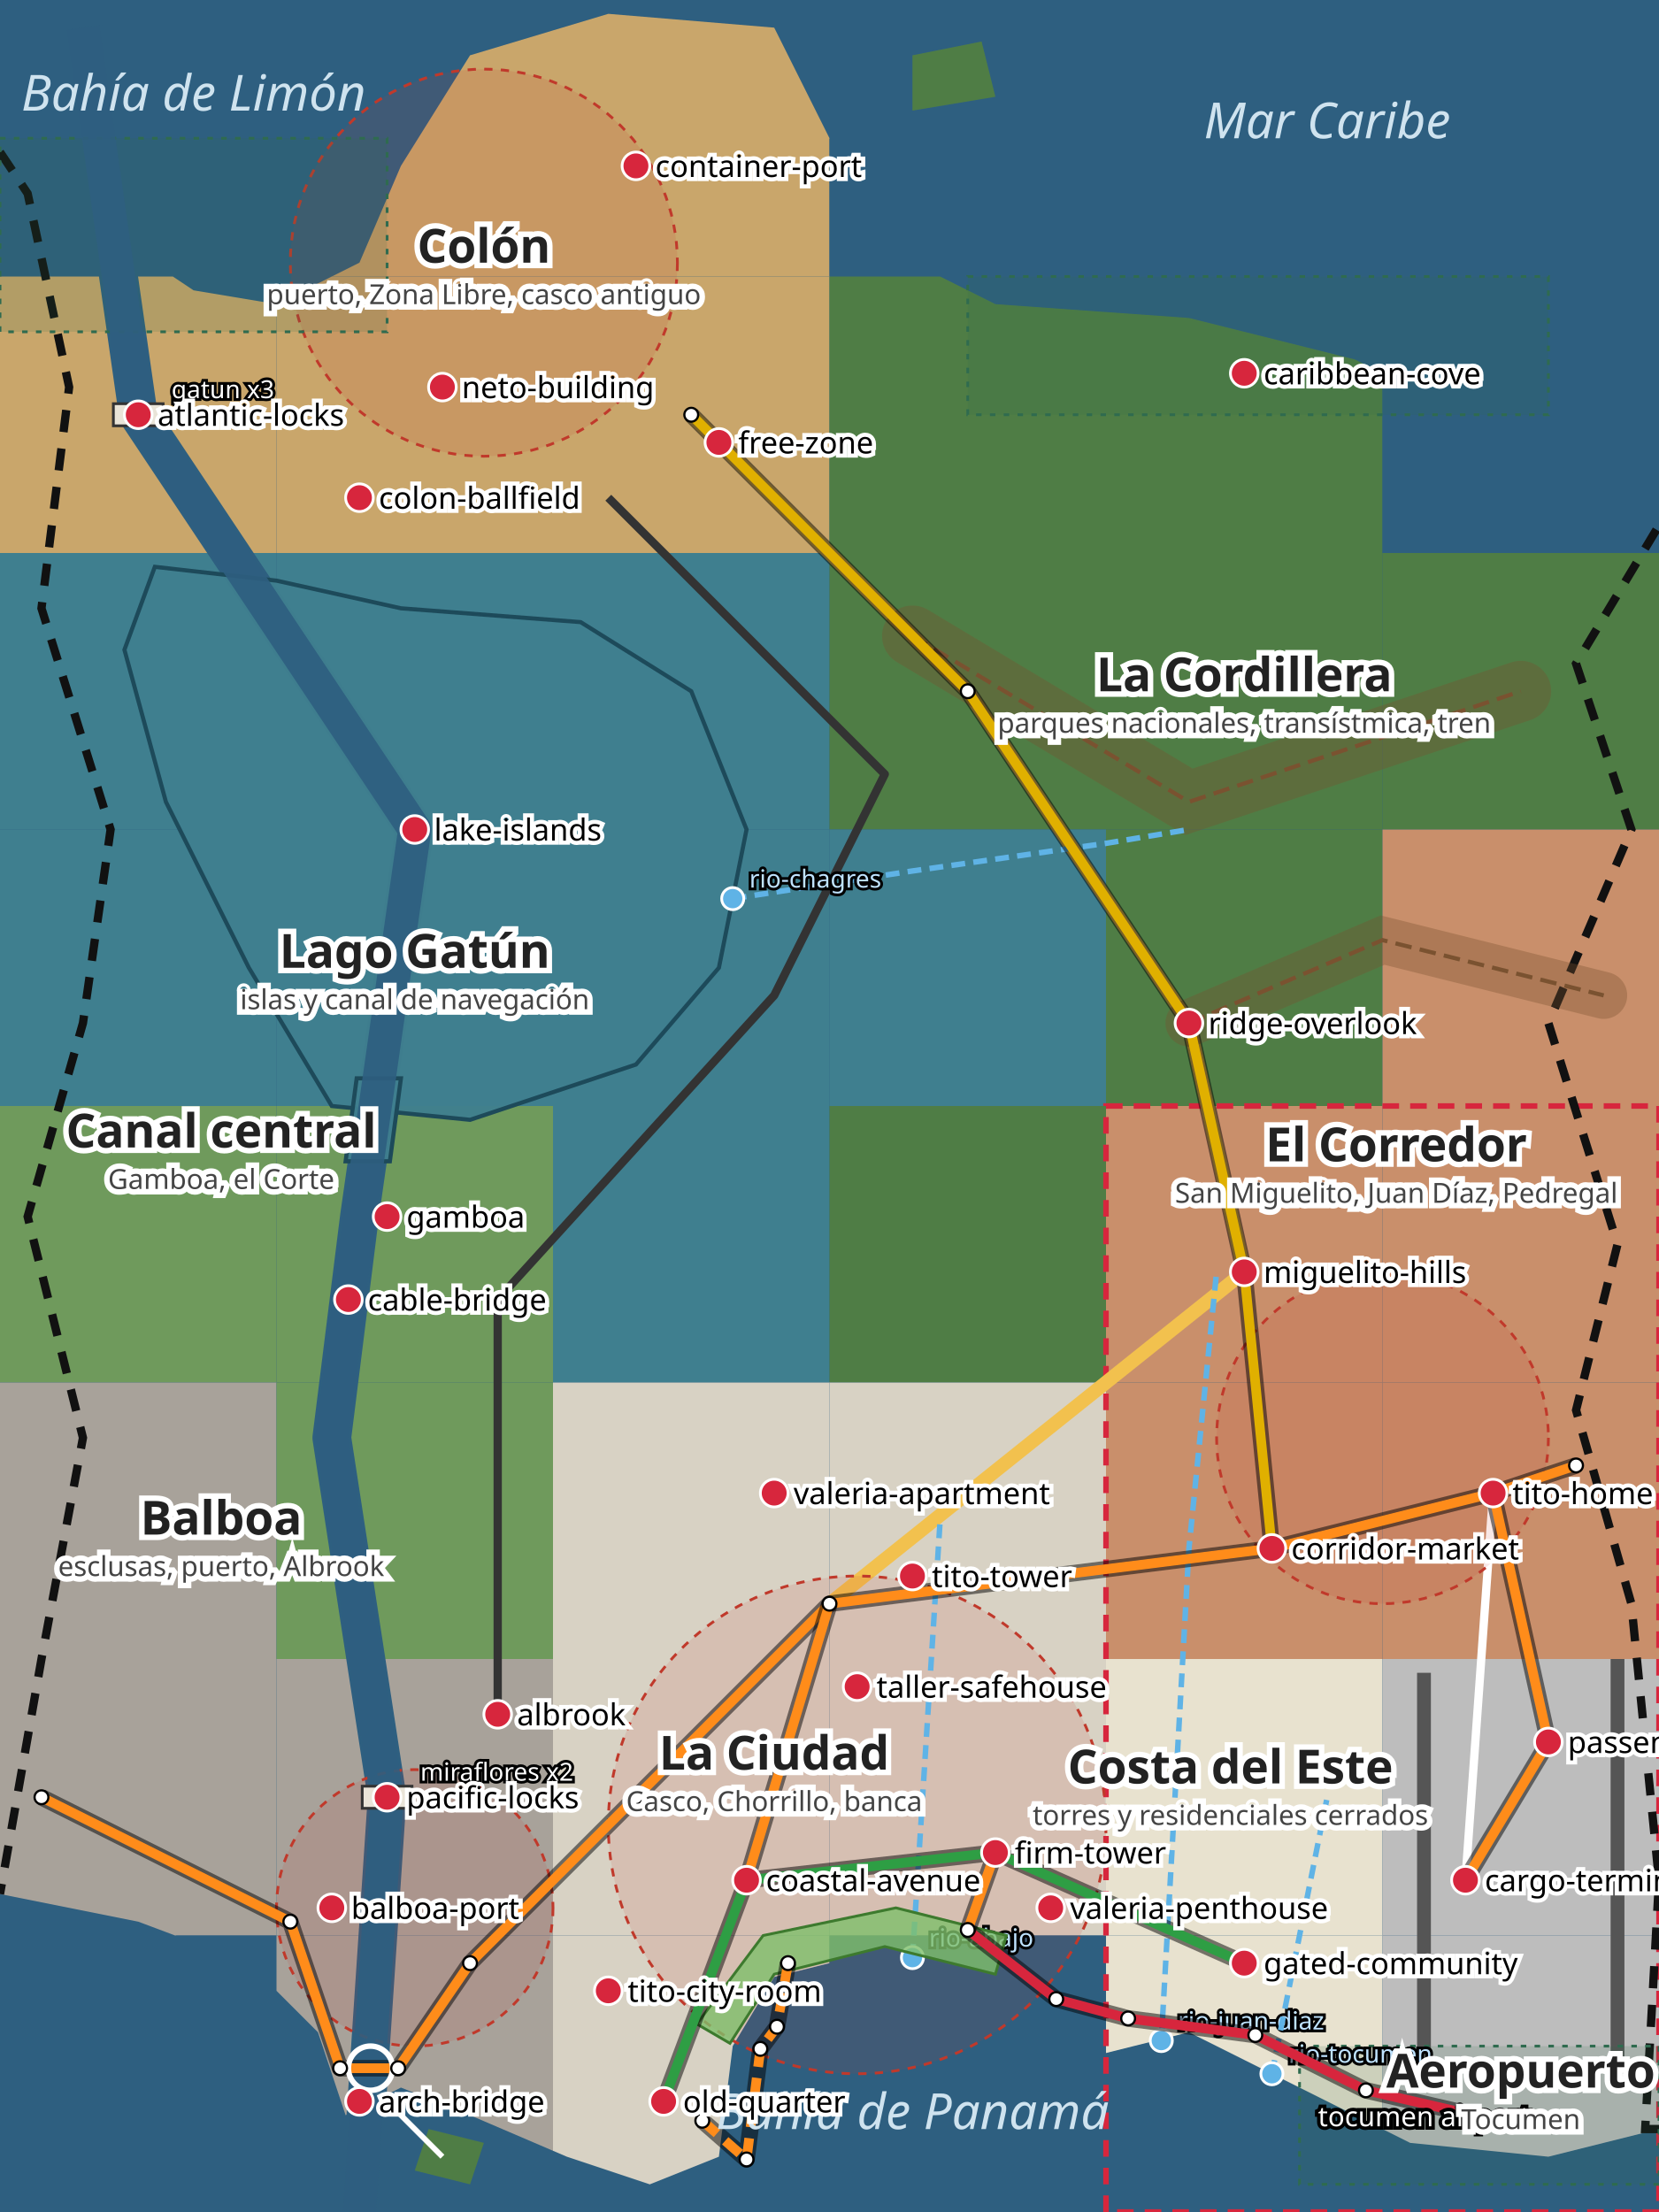
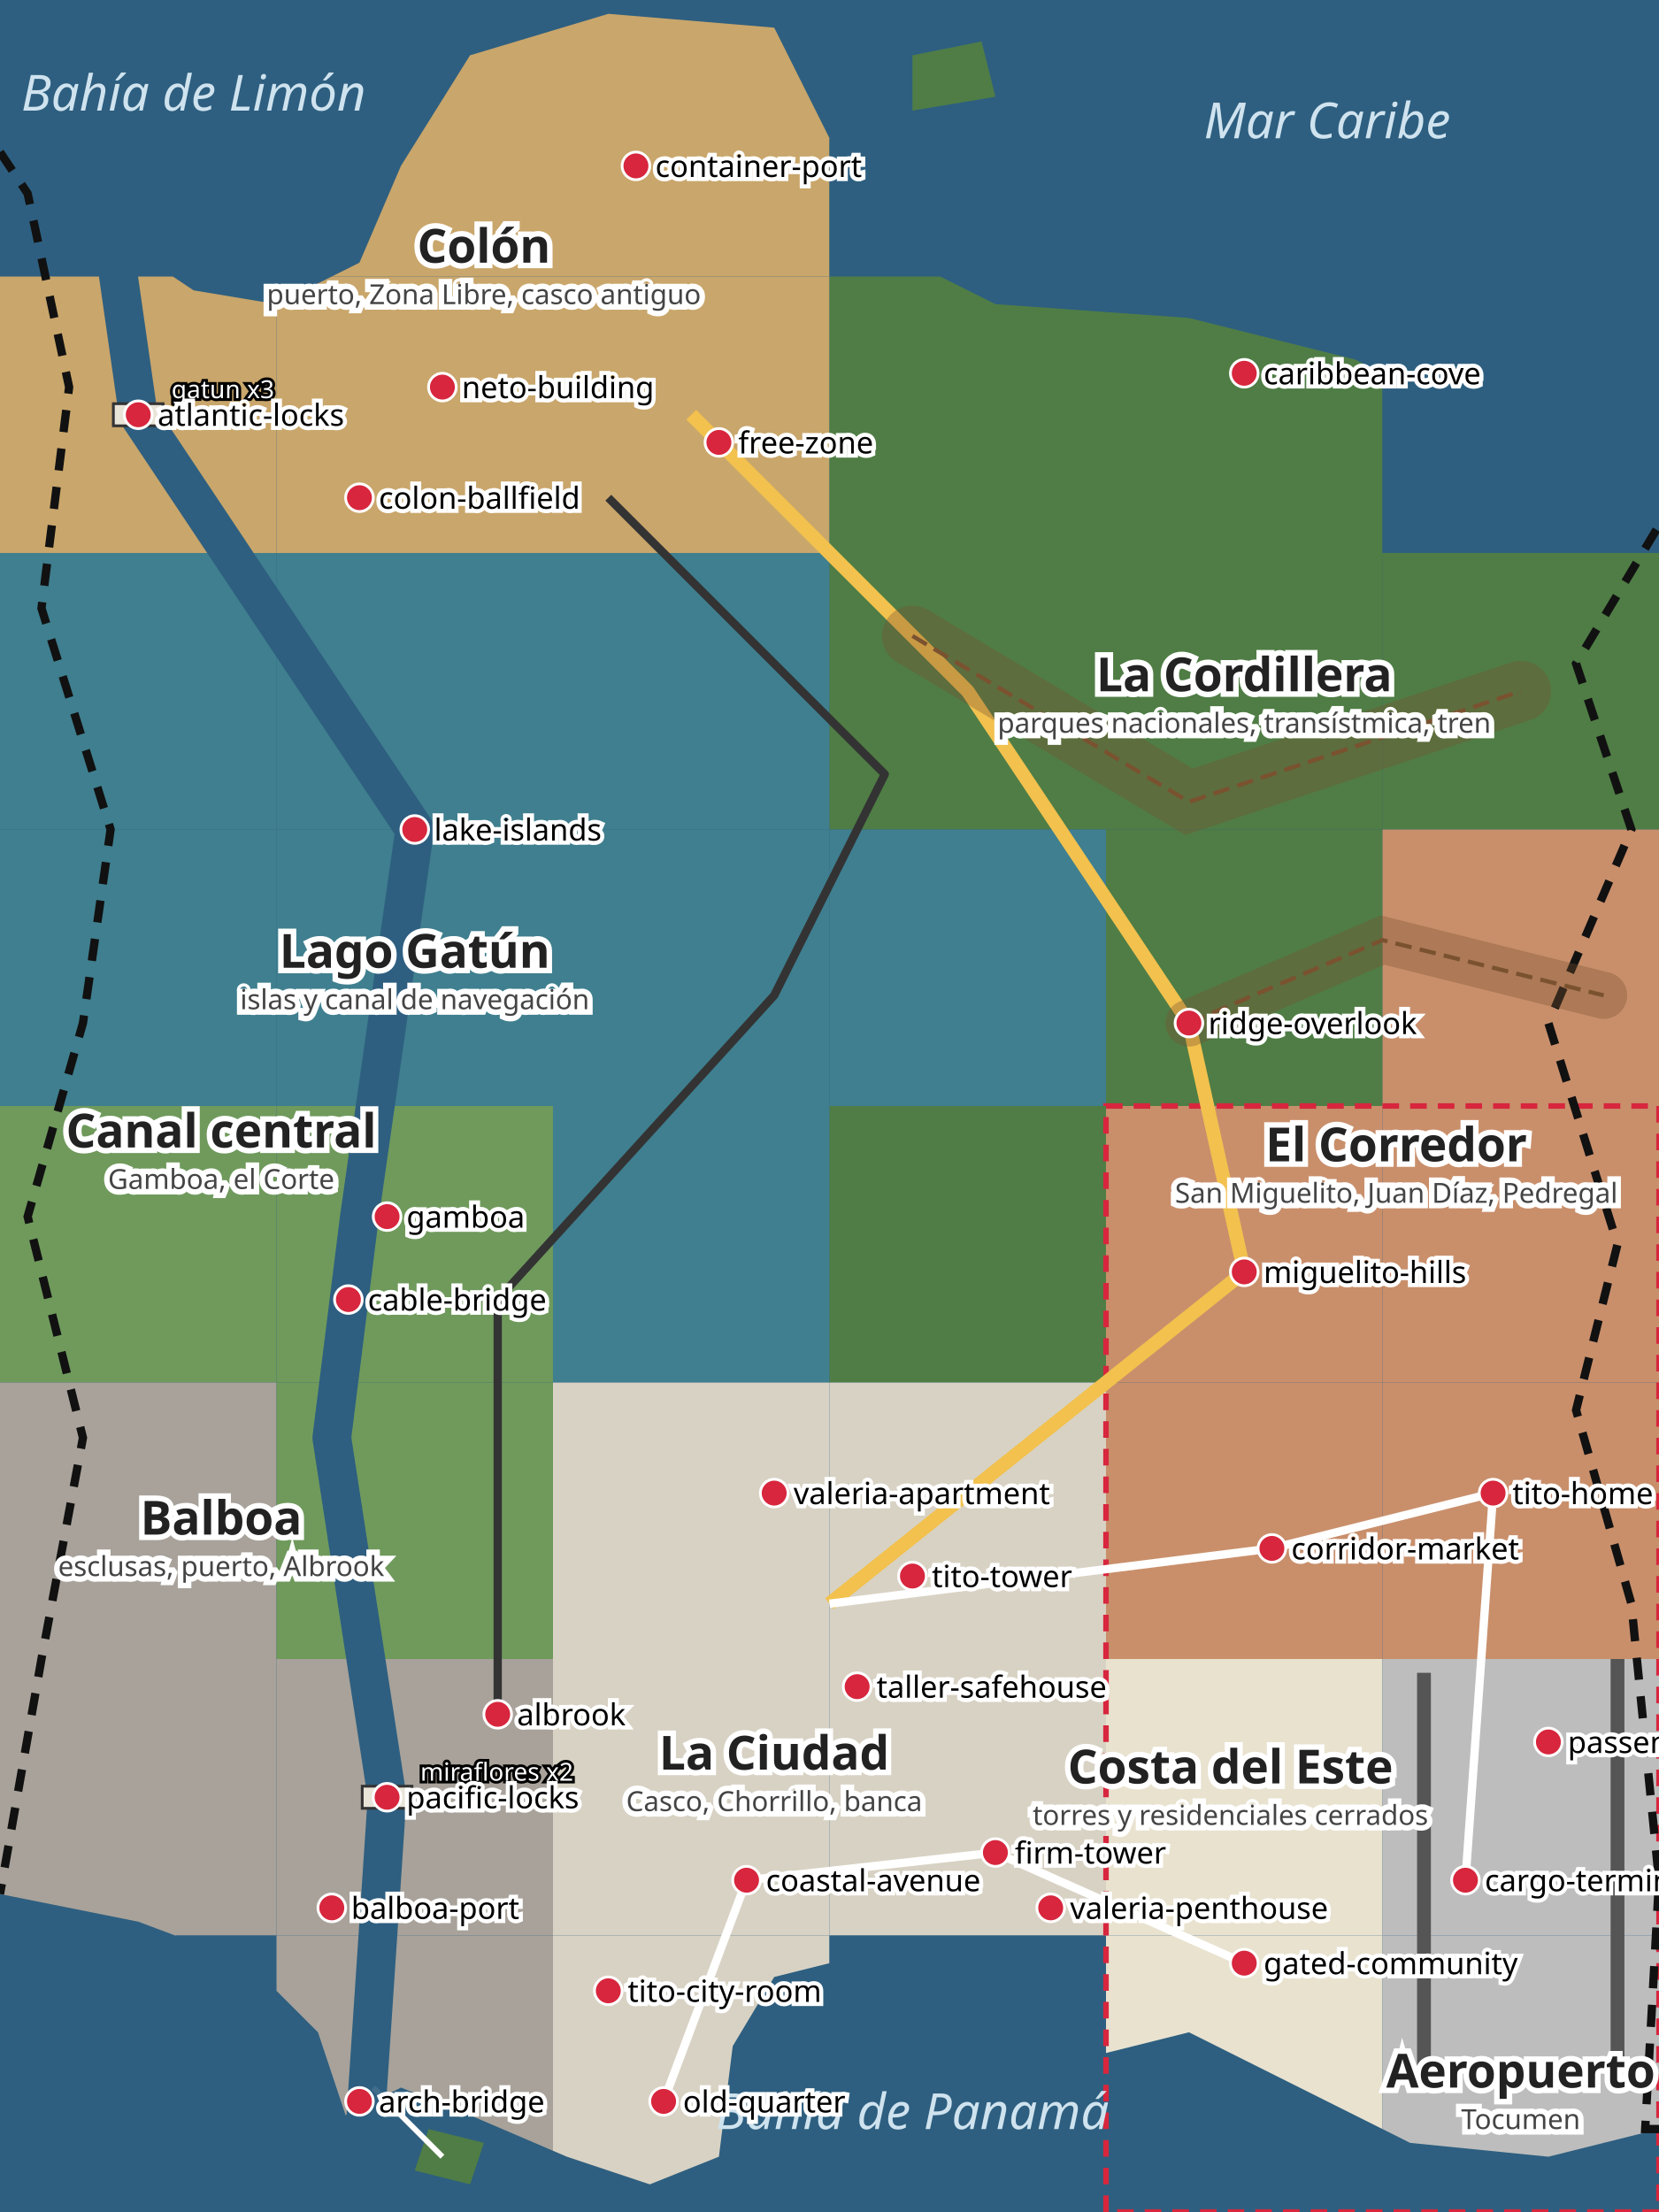
<svg xmlns="http://www.w3.org/2000/svg" width="600" height="800" font-family="sans-serif">
  <rect width="100%" height="100%" fill="#2e5f80" />
  <defs>
    <clipPath id="land">
      <polygon points="0,685 50,695 90,710 115,735 125,765 145,755 170,765 205,780 235,790 260,780 265,740 280,715 320,705 360,715 390,745 430,735 470,755 510,775 560,780 600,770 600,190 550,160 490,130 430,115 360,110 320,90 300,50 280,10 220,5 170,20 145,60 130,95 100,110 70,105 40,85 15,60 0,55" />
    </clipPath>
  </defs>
  <g clip-path="url(#land)">
    <rect x="0.0" y="0.0" width="100.0" height="100.0" fill="#2e5f80" />
    <rect x="100.0" y="0.0" width="100.0" height="100.0" fill="#c9a66b" />
    <rect x="200.0" y="0.0" width="100.0" height="100.0" fill="#c9a66b" />
    <rect x="300.0" y="0.0" width="100.0" height="100.0" fill="#2e5f80" />
    <rect x="400.0" y="0.0" width="100.0" height="100.0" fill="#2e5f80" />
    <rect x="500.0" y="0.0" width="100.0" height="100.0" fill="#2e5f80" />
    <rect x="0.0" y="100.0" width="100.0" height="100.0" fill="#c9a66b" />
    <rect x="100.0" y="100.0" width="100.0" height="100.0" fill="#c9a66b" />
    <rect x="200.0" y="100.0" width="100.0" height="100.0" fill="#c9a66b" />
    <rect x="300.0" y="100.0" width="100.0" height="100.0" fill="#4f7d45" />
    <rect x="400.0" y="100.0" width="100.0" height="100.0" fill="#4f7d45" />
    <rect x="500.0" y="100.0" width="100.0" height="100.0" fill="#2e5f80" />
    <rect x="0.0" y="200.0" width="100.0" height="100.0" fill="#3f7f8f" />
    <rect x="100.0" y="200.0" width="100.0" height="100.0" fill="#3f7f8f" />
    <rect x="200.0" y="200.0" width="100.0" height="100.0" fill="#3f7f8f" />
    <rect x="300.0" y="200.0" width="100.0" height="100.0" fill="#4f7d45" />
    <rect x="400.0" y="200.0" width="100.0" height="100.0" fill="#4f7d45" />
    <rect x="500.0" y="200.0" width="100.0" height="100.0" fill="#4f7d45" />
    <rect x="0.0" y="300.0" width="100.0" height="100.0" fill="#3f7f8f" />
    <rect x="100.0" y="300.0" width="100.0" height="100.0" fill="#3f7f8f" />
    <rect x="200.0" y="300.0" width="100.0" height="100.0" fill="#3f7f8f" />
    <rect x="300.0" y="300.0" width="100.0" height="100.0" fill="#3f7f8f" />
    <rect x="400.0" y="300.0" width="100.0" height="100.0" fill="#4f7d45" />
    <rect x="500.0" y="300.0" width="100.0" height="100.0" fill="#c98f6b" />
    <rect x="0.0" y="400.0" width="100.0" height="100.0" fill="#6f9a5c" />
    <rect x="100.0" y="400.0" width="100.0" height="100.0" fill="#6f9a5c" />
    <rect x="200.0" y="400.0" width="100.0" height="100.0" fill="#3f7f8f" />
    <rect x="300.0" y="400.0" width="100.0" height="100.0" fill="#4f7d45" />
    <rect x="400.0" y="400.0" width="100.0" height="100.0" fill="#c98f6b" />
    <rect x="500.0" y="400.0" width="100.0" height="100.0" fill="#c98f6b" />
    <rect x="0.0" y="500.0" width="100.0" height="100.0" fill="#a8a29a" />
    <rect x="100.0" y="500.0" width="100.0" height="100.0" fill="#6f9a5c" />
    <rect x="200.0" y="500.0" width="100.0" height="100.0" fill="#d8d2c4" />
    <rect x="300.0" y="500.0" width="100.0" height="100.0" fill="#d8d2c4" />
    <rect x="400.0" y="500.0" width="100.0" height="100.0" fill="#c98f6b" />
    <rect x="500.0" y="500.0" width="100.0" height="100.0" fill="#c98f6b" />
    <rect x="0.0" y="600.0" width="100.0" height="100.0" fill="#a8a29a" />
    <rect x="100.0" y="600.0" width="100.0" height="100.0" fill="#a8a29a" />
    <rect x="200.0" y="600.0" width="100.0" height="100.0" fill="#d8d2c4" />
    <rect x="300.0" y="600.0" width="100.0" height="100.0" fill="#d8d2c4" />
    <rect x="400.0" y="600.0" width="100.0" height="100.0" fill="#e8e2cf" />
    <rect x="500.0" y="600.0" width="100.0" height="100.0" fill="#bdbdbd" />
    <rect x="0.0" y="700.0" width="100.0" height="100.0" fill="#2e5f80" />
    <rect x="100.0" y="700.0" width="100.0" height="100.0" fill="#a8a29a" />
    <rect x="200.0" y="700.0" width="100.0" height="100.0" fill="#d8d2c4" />
    <rect x="300.0" y="700.0" width="100.0" height="100.0" fill="#2e5f80" />
    <rect x="400.0" y="700.0" width="100.0" height="100.0" fill="#e8e2cf" />
    <rect x="500.0" y="700.0" width="100.0" height="100.0" fill="#bdbdbd" />
  </g>
  <polygon points="150,785 170,790 175,775 155,770" fill="#4f7d45" />
  <polygon points="330,40 360,35 355,15 330,20" fill="#4f7d45" />
  <rect x="400" y="400" width="200" height="400" fill="none" stroke="#d7263d" stroke-width="2" stroke-dasharray="6 4" />
  <polyline points="0,55 10,70 25,140 15,220 40,300 30,370 10,440 30,520 15,600 0,685" fill="none" stroke="#111" stroke-width="3" stroke-dasharray="8 6" />
  <polyline points="600,770 595,770 600,680 590,580 570,510 585,450 560,370 590,300 570,240 600,190" fill="none" stroke="#111" stroke-width="3" stroke-dasharray="8 6" />
  <polyline points="30,10 50,150 150,300 130,440 120,520 140,650 130,800" fill="none" stroke="#2e5f80" stroke-width="14" stroke-linejoin="round" />
  <polyline points="250,150 350,250 430,370 450,460 300,580" fill="none" stroke="#f2c14e" stroke-width="5" stroke-linejoin="round" />
  <polyline points="220,180 320,280 280,360 180,470 180,620" fill="none" stroke="#333" stroke-width="3" stroke-linejoin="round" />
  <polyline points="300,580 460,560 540,540 530,680" fill="none" stroke="#fff" stroke-width="3" stroke-linejoin="round" />
  <polyline points="240,760 270,680 360,670 450,710" fill="none" stroke="#fff" stroke-width="3" stroke-linejoin="round" />
  <polyline points="135,755 150,770 160,780" fill="none" stroke="#fff" stroke-width="2" stroke-linejoin="round" />
  <polyline points="515,755 515,605" fill="none" stroke="#555" stroke-width="5" stroke-linejoin="round" />
  <polyline points="585,750 585,600" fill="none" stroke="#555" stroke-width="5" stroke-linejoin="round" />
  <g id="layers-1-5">
-     <circle cx="175" cy="95" r="70" fill="#c0392b" fill-opacity="0.12" stroke="#c0392b" stroke-width="1" stroke-dasharray="3 3" />
-     <circle cx="310" cy="660" r="90" fill="#c0392b" fill-opacity="0.12" stroke="#c0392b" stroke-width="1" stroke-dasharray="3 3" />
-     <circle cx="500" cy="520" r="60" fill="#c0392b" fill-opacity="0.12" stroke="#c0392b" stroke-width="1" stroke-dasharray="3 3" />
-     <circle cx="150" cy="690" r="50" fill="#c0392b" fill-opacity="0.12" stroke="#c0392b" stroke-width="1" stroke-dasharray="3 3" />
-     <rect x="470" y="740" width="130" height="50" fill="#2f6b4f" fill-opacity="0.15" stroke="#2f6b4f" stroke-width="1" stroke-dasharray="2 3" />
-     <rect x="0" y="50" width="140" height="70" fill="#2f6b4f" fill-opacity="0.15" stroke="#2f6b4f" stroke-width="1" stroke-dasharray="2 3" />
-     <rect x="350" y="100" width="210" height="50" fill="#2f6b4f" fill-opacity="0.15" stroke="#2f6b4f" stroke-width="1" stroke-dasharray="2 3" />
    <polyline points="430,370 500,340 580,360" fill="none" stroke="#7a5230" stroke-width="17" stroke-opacity="0.35" stroke-linecap="round" />
    <polyline points="430,370 500,340 580,360" fill="none" stroke="#7a5230" stroke-width="1.5" stroke-dasharray="6 3" />
    <polyline points="330,230 430,290 550,250" fill="none" stroke="#7a5230" stroke-width="22" stroke-opacity="0.35" stroke-linecap="round" />
    <polyline points="330,230 430,290 550,250" fill="none" stroke="#7a5230" stroke-width="1.5" stroke-dasharray="6 3" />
-     <polygon points="56,205 100,210 145,220 210,225 250,250 270,300 260,350 230,385 170,405 120,400 90,350 60,290 45,235" fill="#3f7f8f" stroke="#1d4a5a" stroke-width="1.5" fill-opacity="0.95" />
-     <polygon points="129,390 145,390 141,420 125,420" fill="#3f7f8f" stroke="#1d4a5a" stroke-width="1.5" fill-opacity="0.95" />
    <polyline points="30,10 50,150 150,300 130,440 120,520 140,650 130,800" fill="none" stroke="#2e5f80" stroke-width="12" stroke-linejoin="round" stroke-opacity="0.9" />
    <rect x="131" y="646" width="18" height="8" fill="#e9e4d8" stroke="#333" stroke-width="1" />
    <text x="152" y="644" font-size="9" fill="#fff" stroke="#000" stroke-width="2" paint-order="stroke">miraflores x2</text>
    <rect x="41" y="146" width="18" height="8" fill="#e9e4d8" stroke="#333" stroke-width="1" />
    <text x="62" y="144" font-size="9" fill="#fff" stroke="#000" stroke-width="2" paint-order="stroke">gatun x3</text>
-     <polyline points="330,708 340,550" fill="none" stroke="#5fb3e6" stroke-width="2" stroke-dasharray="5 3" />
-     <circle cx="330" cy="708" r="4" fill="#5fb3e6" stroke="#fff" />
-     <text x="336" y="704" font-size="9" fill="#bfe3ff" stroke="#000" stroke-width="2" paint-order="stroke">rio-abajo</text>
-     <polyline points="420,738 430,560 440,460" fill="none" stroke="#5fb3e6" stroke-width="2" stroke-dasharray="5 3" />
-     <circle cx="420" cy="738" r="4" fill="#5fb3e6" stroke="#fff" />
-     <text x="426" y="734" font-size="9" fill="#bfe3ff" stroke="#000" stroke-width="2" paint-order="stroke">rio-juan-diaz</text>
-     <polyline points="460,750 480,650" fill="none" stroke="#5fb3e6" stroke-width="2" stroke-dasharray="5 3" />
-     <circle cx="460" cy="750" r="4" fill="#5fb3e6" stroke="#fff" />
-     <text x="466" y="746" font-size="9" fill="#bfe3ff" stroke="#000" stroke-width="2" paint-order="stroke">rio-tocumen</text>
-     <polyline points="265,325 330,315 400,305 430,300" fill="none" stroke="#5fb3e6" stroke-width="2" stroke-dasharray="5 3" />
-     <circle cx="265" cy="325" r="4" fill="#5fb3e6" stroke="#fff" />
-     <text x="271" y="321" font-size="9" fill="#bfe3ff" stroke="#000" stroke-width="2" paint-order="stroke">rio-chagres</text>
-     <polygon points="264,739 280,714 320,704 360,714 364,700 324,690 276,700 252,732" fill="#7fbf6a" fill-opacity="0.8" stroke="#3d7a2e" stroke-width="1" />
-     <polyline points="15,650 105,695 123,748 144,748 170,710 230,650 300,580 460,560 540,540 570,530" fill="none" stroke="#000" stroke-width="6" stroke-linejoin="round" stroke-opacity="0.5" />
-     <polyline points="15,650 105,695 123,748 144,748 170,710 230,650 300,580 460,560 540,540 570,530" fill="none" stroke="#ff8c1a" stroke-width="3.5" stroke-linejoin="round" />
-     <circle cx="134" cy="748" r="8" fill="none" stroke="#fff" stroke-width="2" />
-     <polyline points="250,150 350,250 430,370 450,460 460,560" fill="none" stroke="#000" stroke-width="6" stroke-linejoin="round" stroke-opacity="0.5" />
-     <polyline points="250,150 350,250 430,370 450,460 460,560" fill="none" stroke="#e0b000" stroke-width="3.5" stroke-linejoin="round" />
-     <polyline points="350,698 382,723 408,730 454,736 494,756 546,768" fill="none" stroke="#000" stroke-width="6" stroke-linejoin="round" stroke-opacity="0.5" />
-     <polyline points="350,698 382,723 408,730 454,736 494,756 546,768" fill="none" stroke="#d7263d" stroke-width="3.5" stroke-linejoin="round" />
-     <polyline points="350,698 360,670" fill="none" stroke="#000" stroke-width="6" stroke-linejoin="round" stroke-opacity="0.5" />
-     <polyline points="350,698 360,670" fill="none" stroke="#ff8c1a" stroke-width="3.5" stroke-linejoin="round" />
-     <polyline points="270,680 300,580" fill="none" stroke="#000" stroke-width="6" stroke-linejoin="round" stroke-opacity="0.5" />
-     <polyline points="270,680 300,580" fill="none" stroke="#ff8c1a" stroke-width="3.5" stroke-linejoin="round" />
-     <polyline points="240,760 270,680 360,670 450,710" fill="none" stroke="#000" stroke-width="6" stroke-linejoin="round" stroke-opacity="0.5" />
-     <polyline points="240,760 270,680 360,670 450,710" fill="none" stroke="#2e9e44" stroke-width="3.5" stroke-linejoin="round" />
-     <polyline points="254,767 270,781 275,741 281,733 285,710" fill="none" stroke="#000" stroke-width="6" stroke-linejoin="round" stroke-opacity="0.5" />
-     <polyline points="254,767 270,781 275,741 281,733 285,710" fill="none" stroke="#ff8c1a" stroke-width="3.5" stroke-linejoin="round" stroke-dasharray="7 4" />
-     <polyline points="540,540 560,630 530,680" fill="none" stroke="#000" stroke-width="6" stroke-linejoin="round" stroke-opacity="0.5" />
-     <polyline points="540,540 560,630 530,680" fill="none" stroke="#ff8c1a" stroke-width="3.5" stroke-linejoin="round" />
-     <circle cx="15" cy="650" r="2.5" fill="#fff" stroke="#000" stroke-width="0.8" />
-     <circle cx="105" cy="695" r="2.5" fill="#fff" stroke="#000" stroke-width="0.8" />
-     <circle cx="123" cy="748" r="2.5" fill="#fff" stroke="#000" stroke-width="0.8" />
-     <circle cx="144" cy="748" r="2.5" fill="#fff" stroke="#000" stroke-width="0.8" />
-     <circle cx="170" cy="710" r="2.5" fill="#fff" stroke="#000" stroke-width="0.8" />
-     <circle cx="230" cy="650" r="2.5" fill="#fff" stroke="#000" stroke-width="0.8" />
-     <circle cx="300" cy="580" r="2.5" fill="#fff" stroke="#000" stroke-width="0.8" />
-     <circle cx="460" cy="560" r="2.5" fill="#fff" stroke="#000" stroke-width="0.8" />
-     <circle cx="540" cy="540" r="2.5" fill="#fff" stroke="#000" stroke-width="0.8" />
-     <circle cx="570" cy="530" r="2.5" fill="#fff" stroke="#000" stroke-width="0.8" />
-     <circle cx="250" cy="150" r="2.5" fill="#fff" stroke="#000" stroke-width="0.8" />
-     <circle cx="350" cy="250" r="2.5" fill="#fff" stroke="#000" stroke-width="0.8" />
-     <circle cx="430" cy="370" r="2.5" fill="#fff" stroke="#000" stroke-width="0.8" />
-     <circle cx="450" cy="460" r="2.5" fill="#fff" stroke="#000" stroke-width="0.8" />
-     <circle cx="350" cy="698" r="2.5" fill="#fff" stroke="#000" stroke-width="0.8" />
-     <circle cx="382" cy="723" r="2.5" fill="#fff" stroke="#000" stroke-width="0.8" />
-     <circle cx="408" cy="730" r="2.5" fill="#fff" stroke="#000" stroke-width="0.8" />
-     <circle cx="454" cy="736" r="2.5" fill="#fff" stroke="#000" stroke-width="0.8" />
-     <circle cx="494" cy="756" r="2.5" fill="#fff" stroke="#000" stroke-width="0.8" />
-     <circle cx="546" cy="768" r="2.5" fill="#fff" stroke="#000" stroke-width="0.8" />
-     <circle cx="240" cy="760" r="2.5" fill="#fff" stroke="#000" stroke-width="0.8" />
-     <circle cx="270" cy="680" r="2.5" fill="#fff" stroke="#000" stroke-width="0.8" />
-     <circle cx="360" cy="670" r="2.5" fill="#fff" stroke="#000" stroke-width="0.8" />
-     <circle cx="450" cy="710" r="2.5" fill="#fff" stroke="#000" stroke-width="0.8" />
-     <circle cx="254" cy="767" r="2.5" fill="#fff" stroke="#000" stroke-width="0.8" />
-     <circle cx="270" cy="781" r="2.5" fill="#fff" stroke="#000" stroke-width="0.8" />
-     <circle cx="275" cy="741" r="2.5" fill="#fff" stroke="#000" stroke-width="0.8" />
-     <circle cx="281" cy="733" r="2.5" fill="#fff" stroke="#000" stroke-width="0.8" />
-     <circle cx="285" cy="710" r="2.5" fill="#fff" stroke="#000" stroke-width="0.8" />
-     <circle cx="560" cy="630" r="2.5" fill="#fff" stroke="#000" stroke-width="0.8" />
-     <circle cx="530" cy="680" r="2.5" fill="#fff" stroke="#000" stroke-width="0.8" />
-     <text x="515" y="769" font-size="10" fill="#fff" stroke="#000" stroke-width="2.5" paint-order="stroke" text-anchor="middle">tocumen airport</text>
  </g>
  <text x="175" y="95" font-size="17" font-weight="bold" fill="#222" stroke="#fff" stroke-width="4" paint-order="stroke" text-anchor="middle">Colón</text>
  <text x="175" y="110" font-size="10" fill="#444" stroke="#fff" stroke-width="4" paint-order="stroke" text-anchor="middle">puerto, Zona Libre, casco antiguo</text>
  <text x="150" y="350" font-size="17" font-weight="bold" fill="#222" stroke="#fff" stroke-width="4" paint-order="stroke" text-anchor="middle">Lago Gatún</text>
  <text x="150" y="365" font-size="10" fill="#444" stroke="#fff" stroke-width="4" paint-order="stroke" text-anchor="middle">islas y canal de navegación</text>
  <text x="450" y="250" font-size="17" font-weight="bold" fill="#222" stroke="#fff" stroke-width="4" paint-order="stroke" text-anchor="middle">La Cordillera</text>
  <text x="450" y="265" font-size="10" fill="#444" stroke="#fff" stroke-width="4" paint-order="stroke" text-anchor="middle">parques nacionales, transístmica, tren</text>
  <text x="80" y="415" font-size="17" font-weight="bold" fill="#222" stroke="#fff" stroke-width="4" paint-order="stroke" text-anchor="middle">Canal central</text>
  <text x="80" y="430" font-size="10" fill="#444" stroke="#fff" stroke-width="4" paint-order="stroke" text-anchor="middle">Gamboa, el Corte</text>
  <text x="80" y="555" font-size="17" font-weight="bold" fill="#222" stroke="#fff" stroke-width="4" paint-order="stroke" text-anchor="middle">Balboa</text>
  <text x="80" y="570" font-size="10" fill="#444" stroke="#fff" stroke-width="4" paint-order="stroke" text-anchor="middle">esclusas, puerto, Albrook</text>
  <text x="280" y="640" font-size="17" font-weight="bold" fill="#222" stroke="#fff" stroke-width="4" paint-order="stroke" text-anchor="middle">La Ciudad</text>
  <text x="280" y="655" font-size="10" fill="#444" stroke="#fff" stroke-width="4" paint-order="stroke" text-anchor="middle">Casco, Chorrillo, banca</text>
  <text x="445" y="645" font-size="17" font-weight="bold" fill="#222" stroke="#fff" stroke-width="4" paint-order="stroke" text-anchor="middle">Costa del Este</text>
  <text x="445" y="660" font-size="10" fill="#444" stroke="#fff" stroke-width="4" paint-order="stroke" text-anchor="middle">torres y residenciales cerrados</text>
  <text x="505" y="420" font-size="17" font-weight="bold" fill="#222" stroke="#fff" stroke-width="4" paint-order="stroke" text-anchor="middle">El Corredor</text>
  <text x="505" y="435" font-size="10" fill="#444" stroke="#fff" stroke-width="4" paint-order="stroke" text-anchor="middle">San Miguelito, Juan Díaz, Pedregal</text>
  <text x="550" y="755" font-size="17" font-weight="bold" fill="#222" stroke="#fff" stroke-width="4" paint-order="stroke" text-anchor="middle">Aeropuerto</text>
  <text x="550" y="770" font-size="10" fill="#444" stroke="#fff" stroke-width="4" paint-order="stroke" text-anchor="middle">Tocumen</text>
  <text x="480" y="50" font-size="18" font-style="italic" fill="#cfe3ef" text-anchor="middle">Mar Caribe</text>
  <text x="70" y="40" font-size="18" font-style="italic" fill="#cfe3ef" text-anchor="middle">Bahía de Limón</text>
  <text x="330" y="770" font-size="18" font-style="italic" fill="#cfe3ef" text-anchor="middle">Bahía de Panamá</text>
  <circle cx="230" cy="60" r="5" fill="#d7263d" stroke="#fff" />
  <text x="237" y="64" font-size="11" fill="#000" stroke="#fff" stroke-width="3" paint-order="stroke">container-port</text>
  <circle cx="260" cy="160" r="5" fill="#d7263d" stroke="#fff" />
  <text x="267" y="164" font-size="11" fill="#000" stroke="#fff" stroke-width="3" paint-order="stroke">free-zone</text>
  <circle cx="160" cy="140" r="5" fill="#d7263d" stroke="#fff" />
  <text x="167" y="144" font-size="11" fill="#000" stroke="#fff" stroke-width="3" paint-order="stroke">neto-building</text>
  <circle cx="130" cy="180" r="5" fill="#d7263d" stroke="#fff" />
  <text x="137" y="184" font-size="11" fill="#000" stroke="#fff" stroke-width="3" paint-order="stroke">colon-ballfield</text>
  <circle cx="50" cy="150" r="5" fill="#d7263d" stroke="#fff" />
  <text x="57" y="154" font-size="11" fill="#000" stroke="#fff" stroke-width="3" paint-order="stroke">atlantic-locks</text>
  <circle cx="150" cy="300" r="5" fill="#d7263d" stroke="#fff" />
  <text x="157" y="304" font-size="11" fill="#000" stroke="#fff" stroke-width="3" paint-order="stroke">lake-islands</text>
  <circle cx="430" cy="370" r="5" fill="#d7263d" stroke="#fff" />
  <text x="437" y="374" font-size="11" fill="#000" stroke="#fff" stroke-width="3" paint-order="stroke">ridge-overlook</text>
  <circle cx="450" cy="135" r="5" fill="#d7263d" stroke="#fff" />
  <text x="457" y="139" font-size="11" fill="#000" stroke="#fff" stroke-width="3" paint-order="stroke">caribbean-cove</text>
  <circle cx="140" cy="440" r="5" fill="#d7263d" stroke="#fff" />
  <text x="147" y="444" font-size="11" fill="#000" stroke="#fff" stroke-width="3" paint-order="stroke">gamboa</text>
  <circle cx="126" cy="470" r="5" fill="#d7263d" stroke="#fff" />
  <text x="133" y="474" font-size="11" fill="#000" stroke="#fff" stroke-width="3" paint-order="stroke">cable-bridge</text>
  <circle cx="140" cy="650" r="5" fill="#d7263d" stroke="#fff" />
  <text x="147" y="654" font-size="11" fill="#000" stroke="#fff" stroke-width="3" paint-order="stroke">pacific-locks</text>
  <circle cx="120" cy="690" r="5" fill="#d7263d" stroke="#fff" />
  <text x="127" y="694" font-size="11" fill="#000" stroke="#fff" stroke-width="3" paint-order="stroke">balboa-port</text>
  <circle cx="180" cy="620" r="5" fill="#d7263d" stroke="#fff" />
  <text x="187" y="624" font-size="11" fill="#000" stroke="#fff" stroke-width="3" paint-order="stroke">albrook</text>
  <circle cx="130" cy="760" r="5" fill="#d7263d" stroke="#fff" />
  <text x="137" y="764" font-size="11" fill="#000" stroke="#fff" stroke-width="3" paint-order="stroke">arch-bridge</text>
  <circle cx="240" cy="760" r="5" fill="#d7263d" stroke="#fff" />
  <text x="247" y="764" font-size="11" fill="#000" stroke="#fff" stroke-width="3" paint-order="stroke">old-quarter</text>
  <circle cx="220" cy="720" r="5" fill="#d7263d" stroke="#fff" />
  <text x="227" y="724" font-size="11" fill="#000" stroke="#fff" stroke-width="3" paint-order="stroke">tito-city-room</text>
  <circle cx="270" cy="680" r="5" fill="#d7263d" stroke="#fff" />
  <text x="277" y="684" font-size="11" fill="#000" stroke="#fff" stroke-width="3" paint-order="stroke">coastal-avenue</text>
  <circle cx="310" cy="610" r="5" fill="#d7263d" stroke="#fff" />
  <text x="317" y="614" font-size="11" fill="#000" stroke="#fff" stroke-width="3" paint-order="stroke">taller-safehouse</text>
  <circle cx="360" cy="670" r="5" fill="#d7263d" stroke="#fff" />
  <text x="367" y="674" font-size="11" fill="#000" stroke="#fff" stroke-width="3" paint-order="stroke">firm-tower</text>
  <circle cx="380" cy="690" r="5" fill="#d7263d" stroke="#fff" />
  <text x="387" y="694" font-size="11" fill="#000" stroke="#fff" stroke-width="3" paint-order="stroke">valeria-penthouse</text>
  <circle cx="280" cy="540" r="5" fill="#d7263d" stroke="#fff" />
  <text x="287" y="544" font-size="11" fill="#000" stroke="#fff" stroke-width="3" paint-order="stroke">valeria-apartment</text>
  <circle cx="330" cy="570" r="5" fill="#d7263d" stroke="#fff" />
  <text x="337" y="574" font-size="11" fill="#000" stroke="#fff" stroke-width="3" paint-order="stroke">tito-tower</text>
  <circle cx="450" cy="710" r="5" fill="#d7263d" stroke="#fff" />
  <text x="457" y="714" font-size="11" fill="#000" stroke="#fff" stroke-width="3" paint-order="stroke">gated-community</text>
  <circle cx="450" cy="460" r="5" fill="#d7263d" stroke="#fff" />
  <text x="457" y="464" font-size="11" fill="#000" stroke="#fff" stroke-width="3" paint-order="stroke">miguelito-hills</text>
  <circle cx="540" cy="540" r="5" fill="#d7263d" stroke="#fff" />
  <text x="547" y="544" font-size="11" fill="#000" stroke="#fff" stroke-width="3" paint-order="stroke">tito-home</text>
  <circle cx="460" cy="560" r="5" fill="#d7263d" stroke="#fff" />
  <text x="467" y="564" font-size="11" fill="#000" stroke="#fff" stroke-width="3" paint-order="stroke">corridor-market</text>
  <circle cx="560" cy="630" r="5" fill="#d7263d" stroke="#fff" />
  <text x="567" y="634" font-size="11" fill="#000" stroke="#fff" stroke-width="3" paint-order="stroke">passenger-terminal</text>
  <circle cx="530" cy="680" r="5" fill="#d7263d" stroke="#fff" />
  <text x="537" y="684" font-size="11" fill="#000" stroke="#fff" stroke-width="3" paint-order="stroke">cargo-terminal</text>
</svg>
